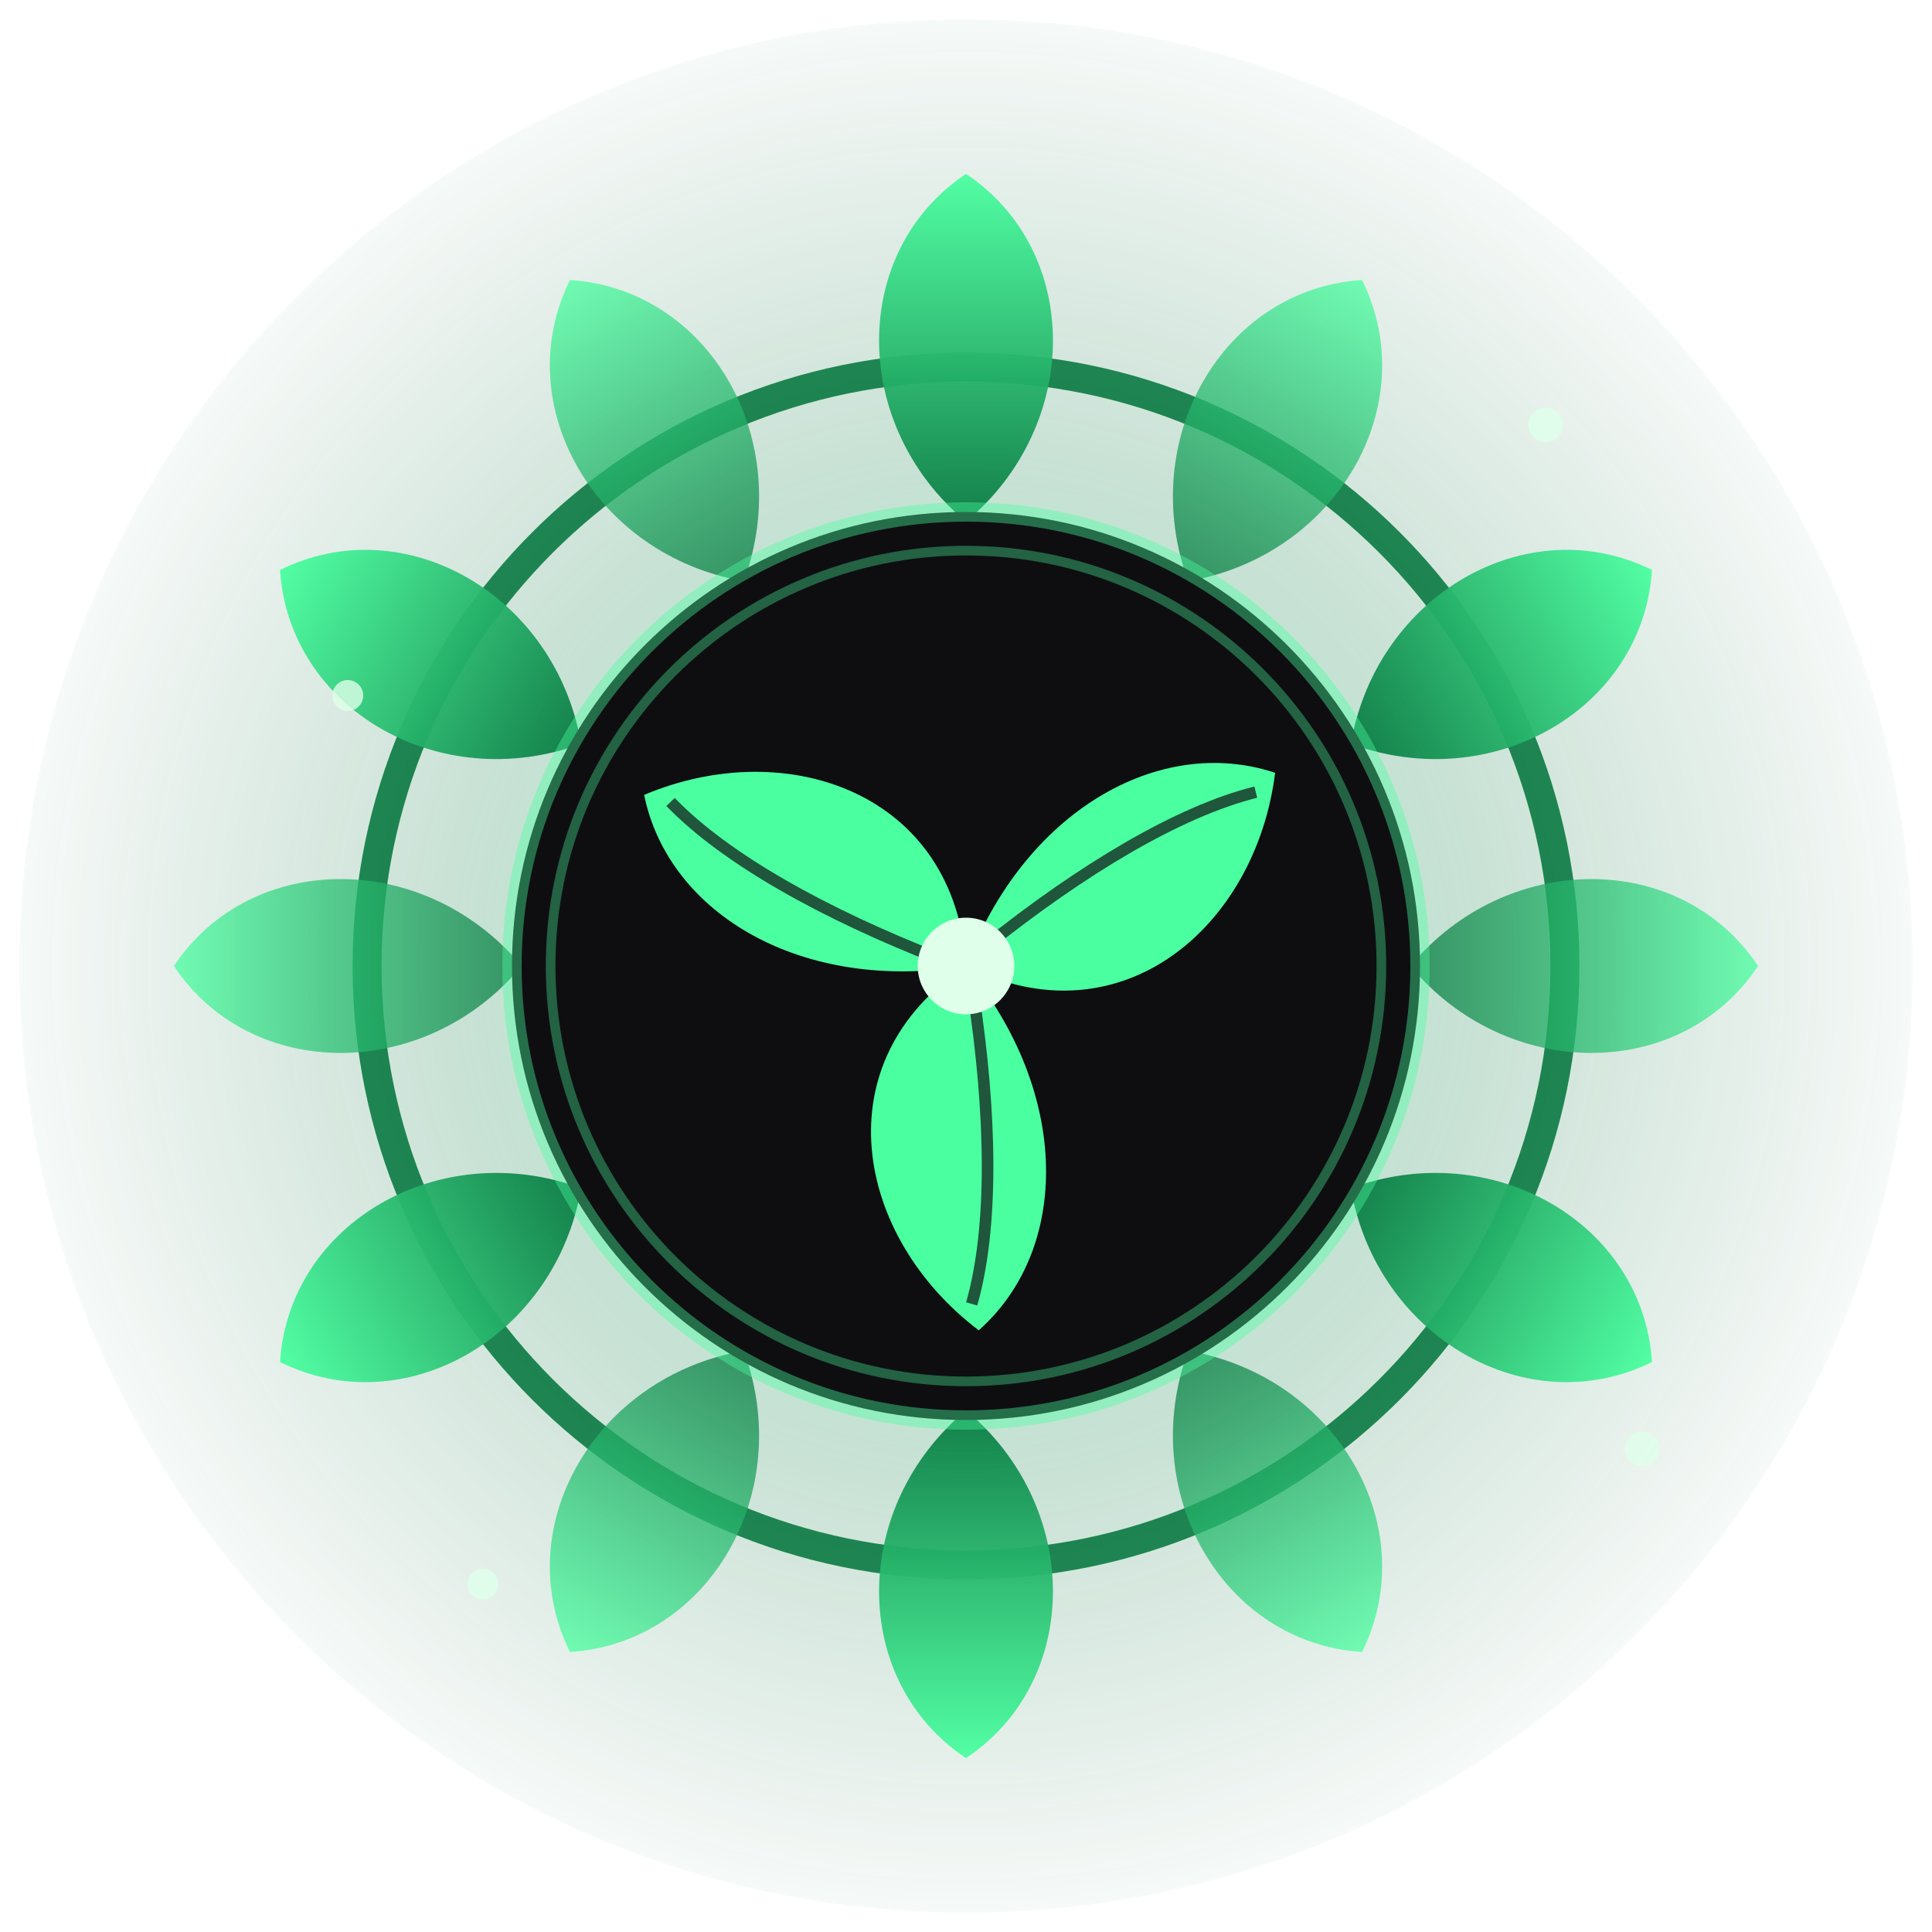
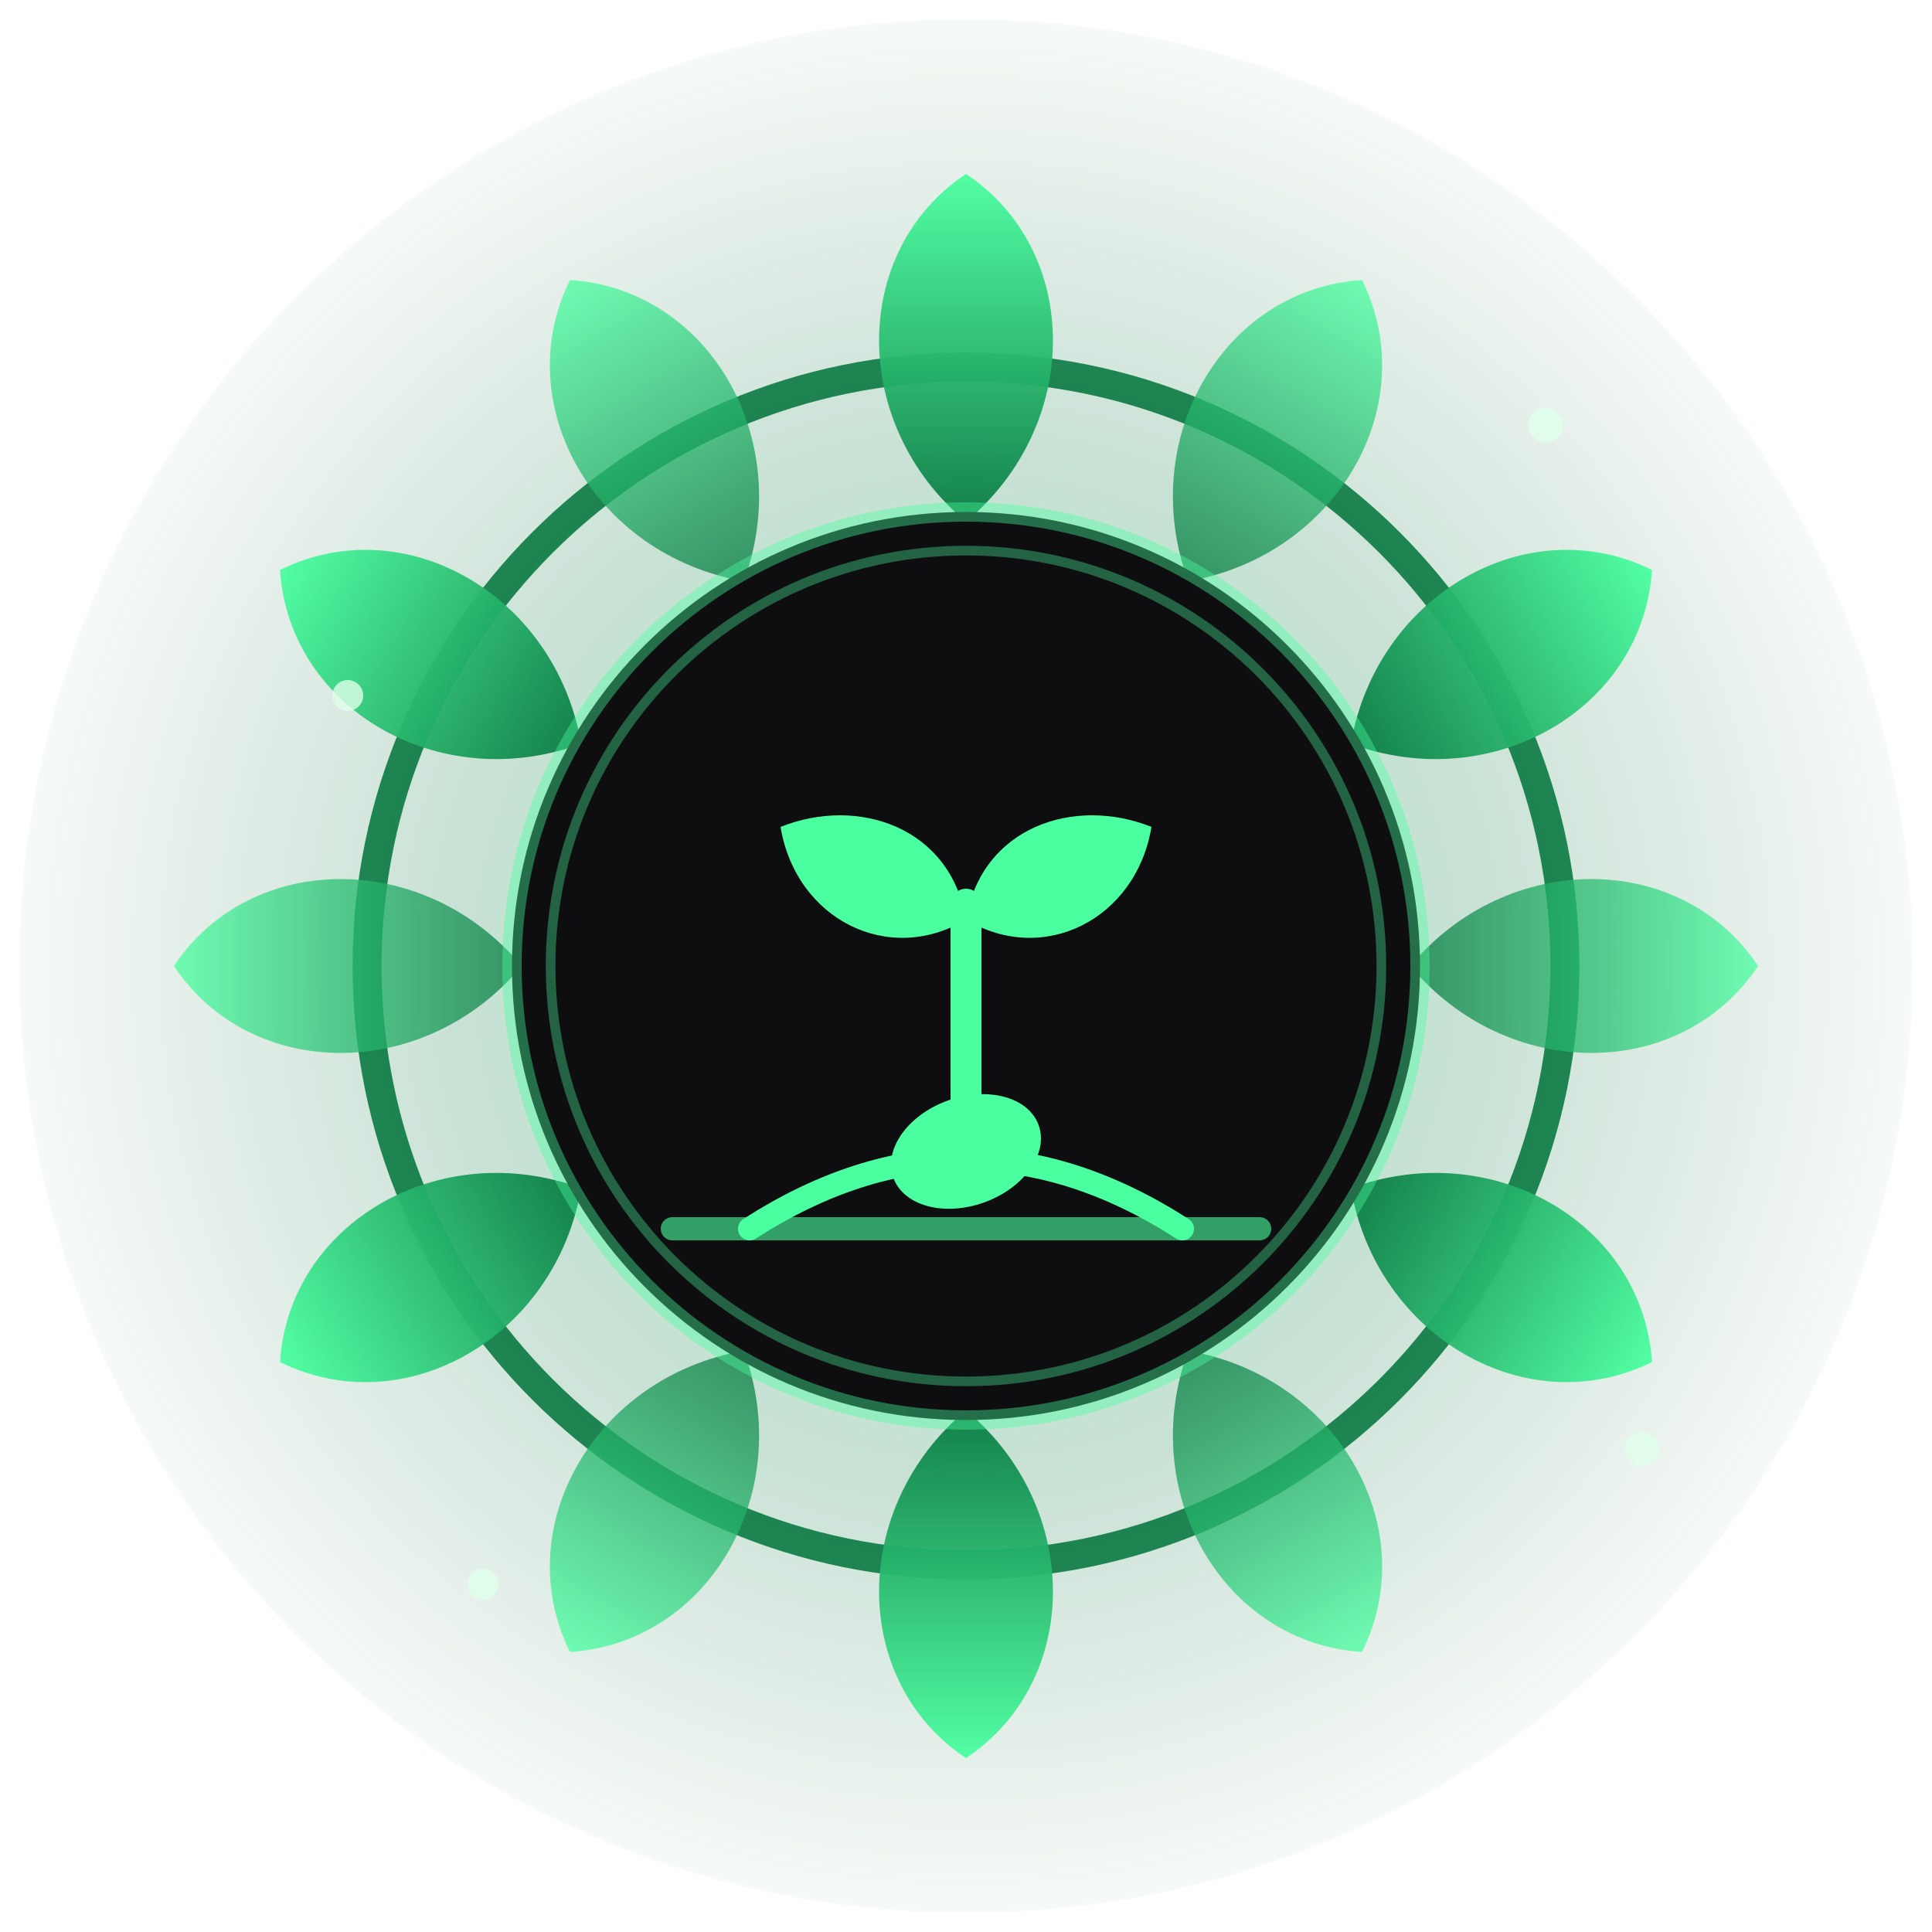
- <svg xmlns="http://www.w3.org/2000/svg" viewBox="0 0 200 200" role="img" aria-label="Green motif: a badge of the wild — three leaves round a seed, wrapped in a leaf wreath">
+ <svg xmlns="http://www.w3.org/2000/svg" viewBox="0 0 200 200" role="img" aria-label="Green motif: a badge of the wild — a seed sprouting from the soil, wrapped in a leaf wreath">
  <defs>
    <radialGradient id="g-glow" cx="50%" cy="50%" r="55%">
      <stop offset="0" stop-color="#4affa0" stop-opacity="0.45" />
      <stop offset="0.5" stop-color="#0a7a42" stop-opacity="0.22" />
      <stop offset="1" stop-color="#0a5c33" stop-opacity="0" />
    </radialGradient>
    <linearGradient id="g-leaf" x1="0" y1="1" x2="0" y2="0">
      <stop offset="0" stop-color="#0a7a42" stop-opacity="0.95" />
      <stop offset="1" stop-color="#4affa0" stop-opacity="0.95" />
    </linearGradient>
  </defs>
  <circle cx="100" cy="100" r="98" fill="url(#g-glow)" />
  <circle cx="100" cy="100" r="62" fill="none" stroke="#0a7a42" stroke-width="3" opacity="0.9" />
  <g fill="url(#g-leaf)">
-     <path d="M100 18 c 12 8, 12 26, 0 36 c -12 -10, -12 -28, 0 -36 z" />
+     <path d="M100 18 c 12 8, 12 26, 0 36 c -12 -10, -12 -28, 0 -36 z" transform="rotate(0 100 100)" />
    <path d="M100 18 c 12 8, 12 26, 0 36 c -12 -10, -12 -28, 0 -36 z" transform="rotate(30 100 100)" opacity="0.8" />
    <path d="M100 18 c 12 8, 12 26, 0 36 c -12 -10, -12 -28, 0 -36 z" transform="rotate(60 100 100)" />
    <path d="M100 18 c 12 8, 12 26, 0 36 c -12 -10, -12 -28, 0 -36 z" transform="rotate(90 100 100)" opacity="0.8" />
    <path d="M100 18 c 12 8, 12 26, 0 36 c -12 -10, -12 -28, 0 -36 z" transform="rotate(120 100 100)" />
    <path d="M100 18 c 12 8, 12 26, 0 36 c -12 -10, -12 -28, 0 -36 z" transform="rotate(150 100 100)" opacity="0.8" />
    <path d="M100 18 c 12 8, 12 26, 0 36 c -12 -10, -12 -28, 0 -36 z" transform="rotate(180 100 100)" />
    <path d="M100 18 c 12 8, 12 26, 0 36 c -12 -10, -12 -28, 0 -36 z" transform="rotate(210 100 100)" opacity="0.8" />
    <path d="M100 18 c 12 8, 12 26, 0 36 c -12 -10, -12 -28, 0 -36 z" transform="rotate(240 100 100)" />
    <path d="M100 18 c 12 8, 12 26, 0 36 c -12 -10, -12 -28, 0 -36 z" transform="rotate(270 100 100)" opacity="0.8" />
    <path d="M100 18 c 12 8, 12 26, 0 36 c -12 -10, -12 -28, 0 -36 z" transform="rotate(300 100 100)" />
    <path d="M100 18 c 12 8, 12 26, 0 36 c -12 -10, -12 -28, 0 -36 z" transform="rotate(330 100 100)" opacity="0.8" />
  </g>
  <g fill="#dfffea" opacity="0.8">
    <circle cx="160" cy="44" r="1.8" />
    <circle cx="36" cy="72" r="1.6" />
    <circle cx="170" cy="150" r="1.8" />
    <circle cx="50" cy="164" r="1.6" />
  </g>
  <circle cx="100" cy="100" r="47" fill="#0e0e11" stroke="#4affa0" stroke-opacity="0.4" stroke-width="2" />
  <circle cx="100" cy="100" r="43" fill="none" stroke="#4affa0" stroke-width="1" opacity="0.35" />
-   <g fill="#4affa0">
-     <path d="M100 100 C 106 84, 120 76, 132 80 C 130 96, 116 108, 100 100 Z" />
-     <path d="M100 100 C 106 84, 120 76, 132 80 C 130 96, 116 108, 100 100 Z" transform="rotate(120 100 100)" />
-     <path d="M100 100 C 106 84, 120 76, 132 80 C 130 96, 116 108, 100 100 Z" transform="rotate(240 100 100)" />
+   <g transform="translate(60 60) scale(0.8)" color="#4affa0">
+     <path d="M12 84 H88" stroke="currentColor" stroke-width="3" stroke-linecap="round" opacity="0.6" />
+     <path d="M22 84 Q 50 66 78 84" fill="none" stroke="currentColor" stroke-width="3" stroke-linecap="round" />
+     <ellipse cx="50" cy="74" rx="10" ry="7" fill="currentColor" transform="rotate(-20 50 74)" />
+     <path d="M50 68 V42" stroke="currentColor" stroke-width="4" stroke-linecap="round" />
+     <path d="M50 44 C 48 32, 36 28, 26 32 C 28 44, 40 50, 50 44 Z" fill="currentColor" />
+     <path d="M50 44 C 52 32, 64 28, 74 32 C 72 44, 60 50, 50 44 Z" fill="currentColor" />
  </g>
-   <g fill="none" stroke="#0e0e11" stroke-width="1.2" opacity="0.7">
-     <path d="M102 98 C 112 90, 122 84, 130 82" />
-     <path d="M102 98 C 112 90, 122 84, 130 82" transform="rotate(120 100 100)" />
-     <path d="M102 98 C 112 90, 122 84, 130 82" transform="rotate(240 100 100)" />
-   </g>
-   <circle cx="100" cy="100" r="5" fill="#dfffea" />
</svg>
